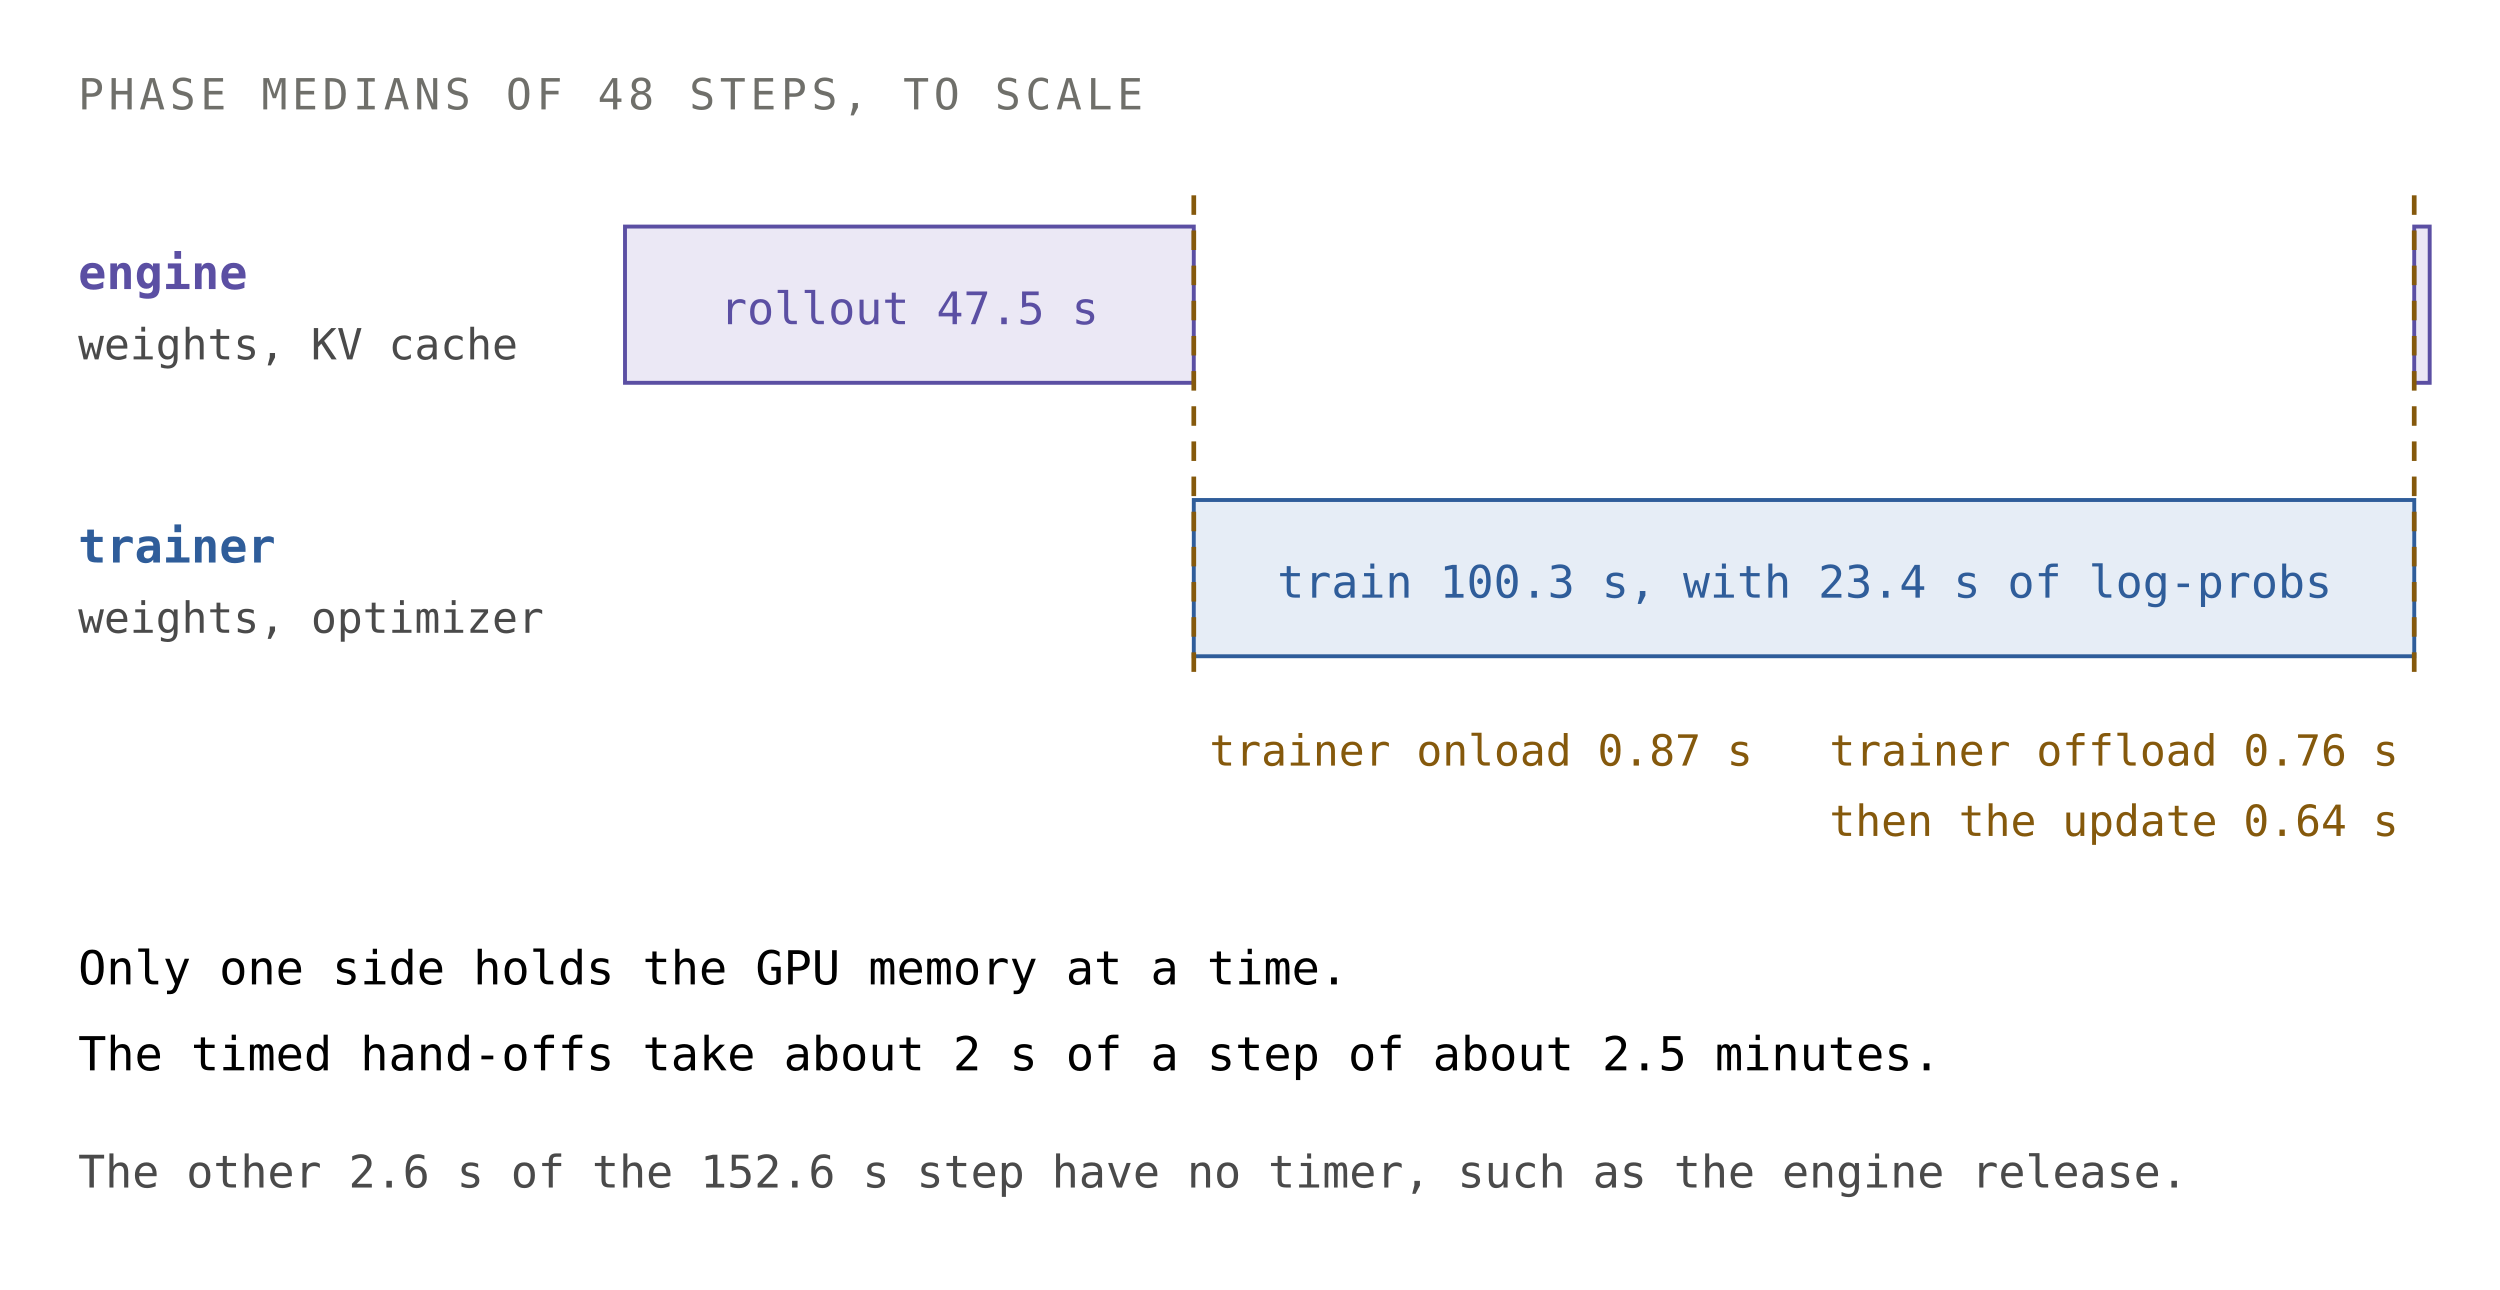
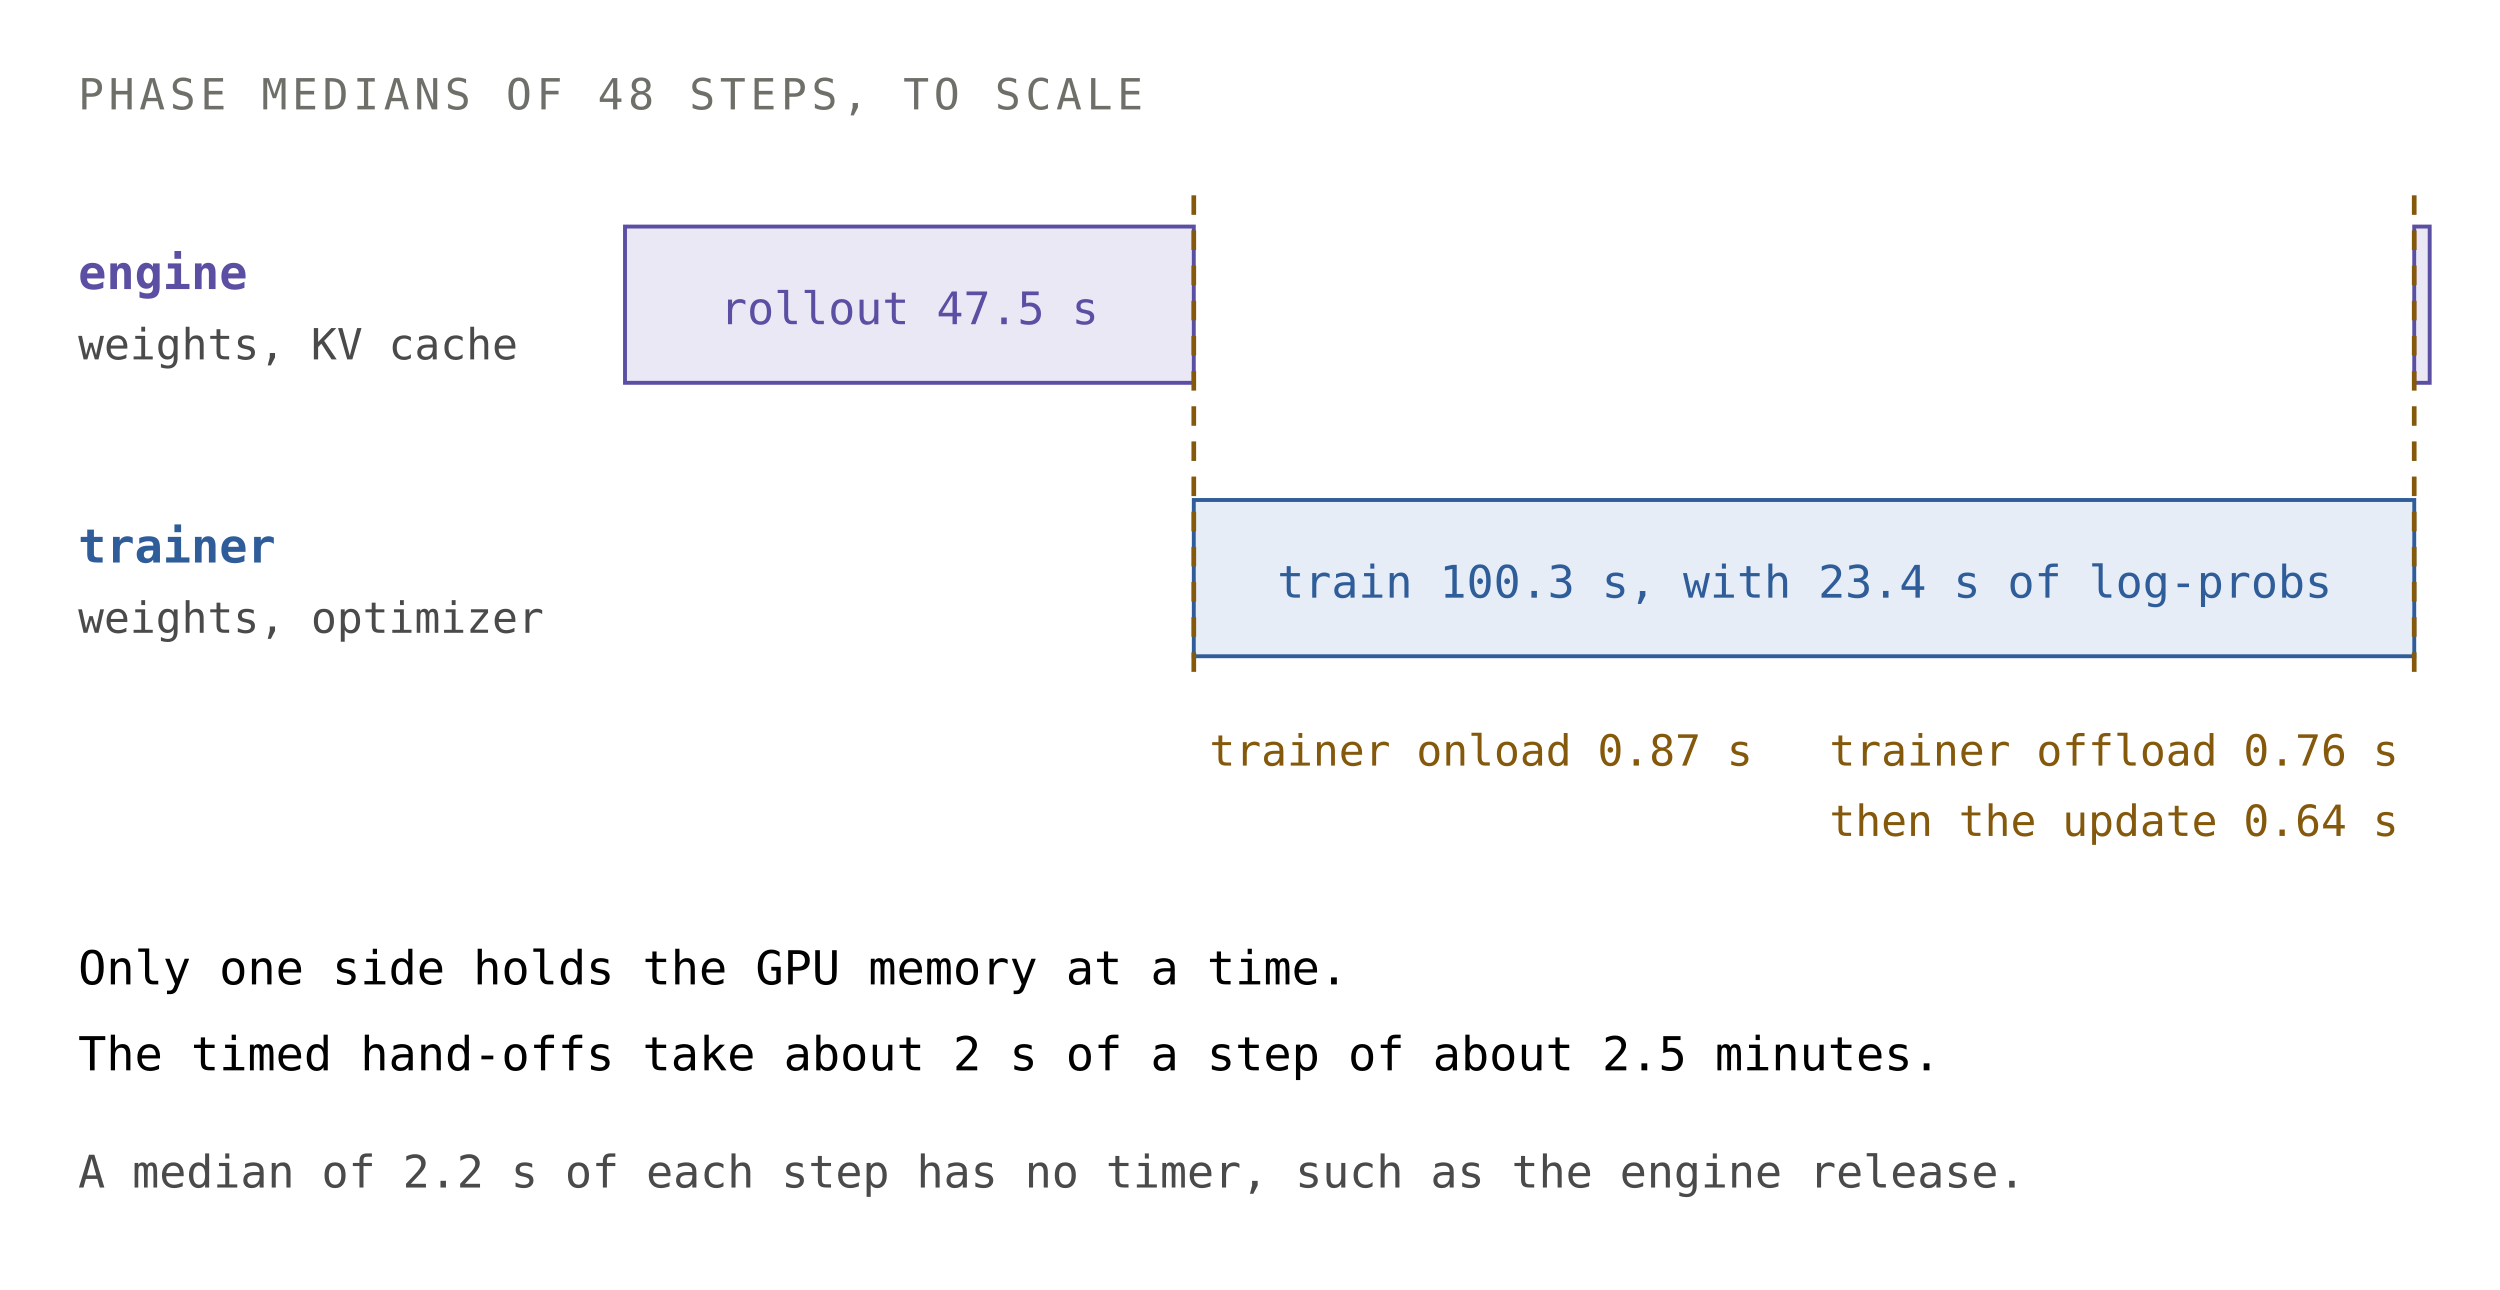
<svg xmlns="http://www.w3.org/2000/svg" viewBox="0 0 640 330" role="img" aria-labelledby="fig-8-4-title fig-8-4-desc" font-family="JetBrains Mono, ui-monospace, monospace">
  <text x="20" y="28" font-size="11" letter-spacing="1.2" fill="var(--m-ink-mute, #6f6f6a)">PHASE MEDIANS OF 48 STEPS, TO SCALE</text>
  <text x="20" y="74" font-size="12" font-weight="700" fill="var(--m-violet-ink, #5b4fa3)">engine</text>
  <text x="20" y="92" font-size="11" class="m-serif" fill="var(--m-ink-soft, #4a4a4a)">weights, KV cache</text>
  <rect x="160" y="58" width="145.61" height="40" fill="var(--m-violet-fill, #ebe8f5)" stroke="var(--m-violet-ink, #5b4fa3)" />
  <text x="232.8" y="83" font-size="11.5" text-anchor="middle" fill="var(--m-violet-ink, #5b4fa3)">rollout 47.5 s</text>
  <rect x="618.04" y="58" width="3.96" height="40" fill="var(--m-violet-fill, #ebe8f5)" stroke="var(--m-violet-ink, #5b4fa3)" />
  <text x="20" y="144" font-size="12" font-weight="700" fill="var(--m-blue-ink, #2f5d9a)">trainer</text>
  <text x="20" y="162" font-size="11" class="m-serif" fill="var(--m-ink-soft, #4a4a4a)">weights, optimizer</text>
  <rect x="305.61" y="128" width="312.44" height="40" fill="var(--m-blue-fill, #e6edf6)" stroke="var(--m-blue-ink, #2f5d9a)" />
  <text x="461.99" y="153" font-size="11.5" text-anchor="middle" fill="var(--m-blue-ink, #2f5d9a)">train 100.3 s, with 23.4 s of log-probs</text>
  <line x1="305.61" y1="50" x2="305.61" y2="176" stroke="var(--m-amber-ink, #85590c)" stroke-width="1.2" stroke-dasharray="5 4" />
  <line x1="618.04" y1="50" x2="618.04" y2="176" stroke="var(--m-amber-ink, #85590c)" stroke-width="1.2" stroke-dasharray="5 4" />
  <text x="309.61" y="196" font-size="11" fill="var(--m-amber-ink, #85590c)">trainer onload 0.87 s</text>
  <text x="614.04" y="196" font-size="11" text-anchor="end" fill="var(--m-amber-ink, #85590c)">trainer offload 0.76 s</text>
  <text x="614.04" y="214" font-size="11" text-anchor="end" fill="var(--m-amber-ink, #85590c)">then the update 0.64 s</text>
  <text x="20" y="252" font-size="12" class="m-serif">Only one side holds the GPU memory at a time.</text>
  <text x="20" y="274" font-size="12" class="m-serif">The timed hand-offs take about 2 s of a step of about 2.5 minutes.</text>
-   <text x="20" y="304" font-size="11.5" class="m-serif" fill="var(--m-ink-soft, #4a4a4a)">The other 2.6 s of the 152.6 s step have no timer, such as the engine release.</text>
+   <text x="20" y="304" font-size="11.5" class="m-serif" fill="var(--m-ink-soft, #4a4a4a)">A median of 2.2 s of each step has no timer, such as the engine release.</text>
</svg>
